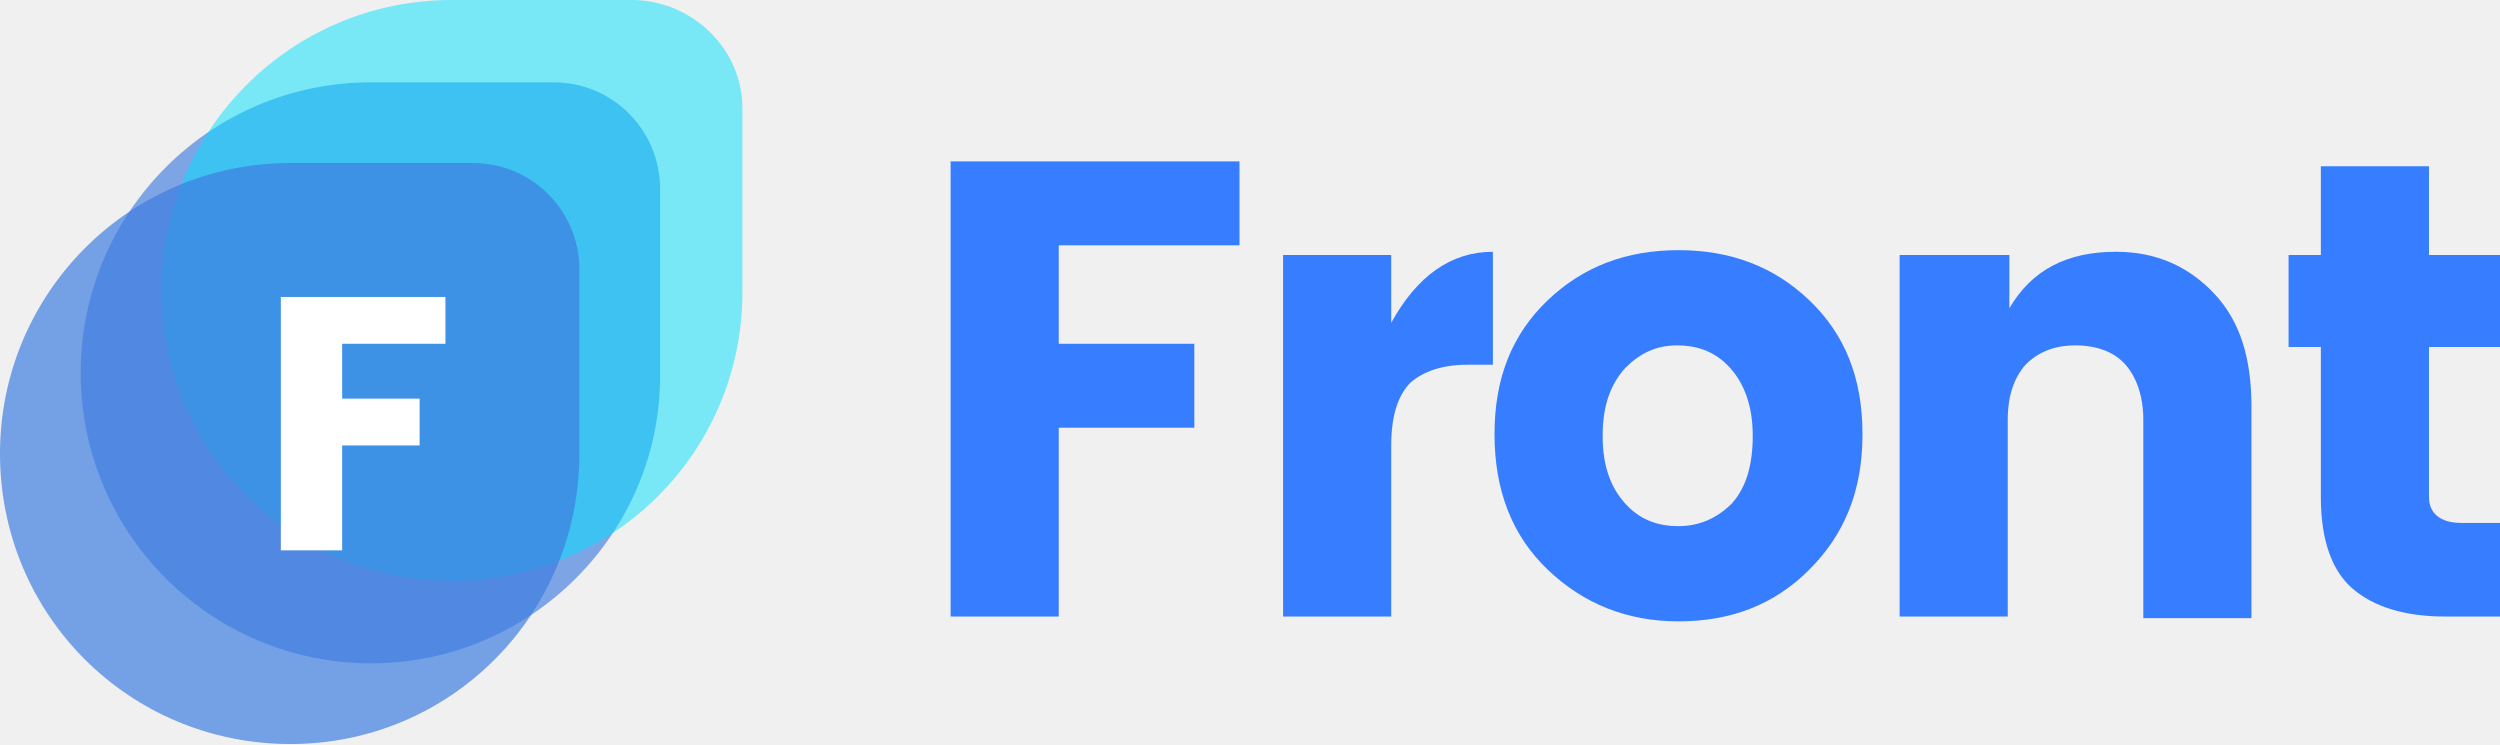
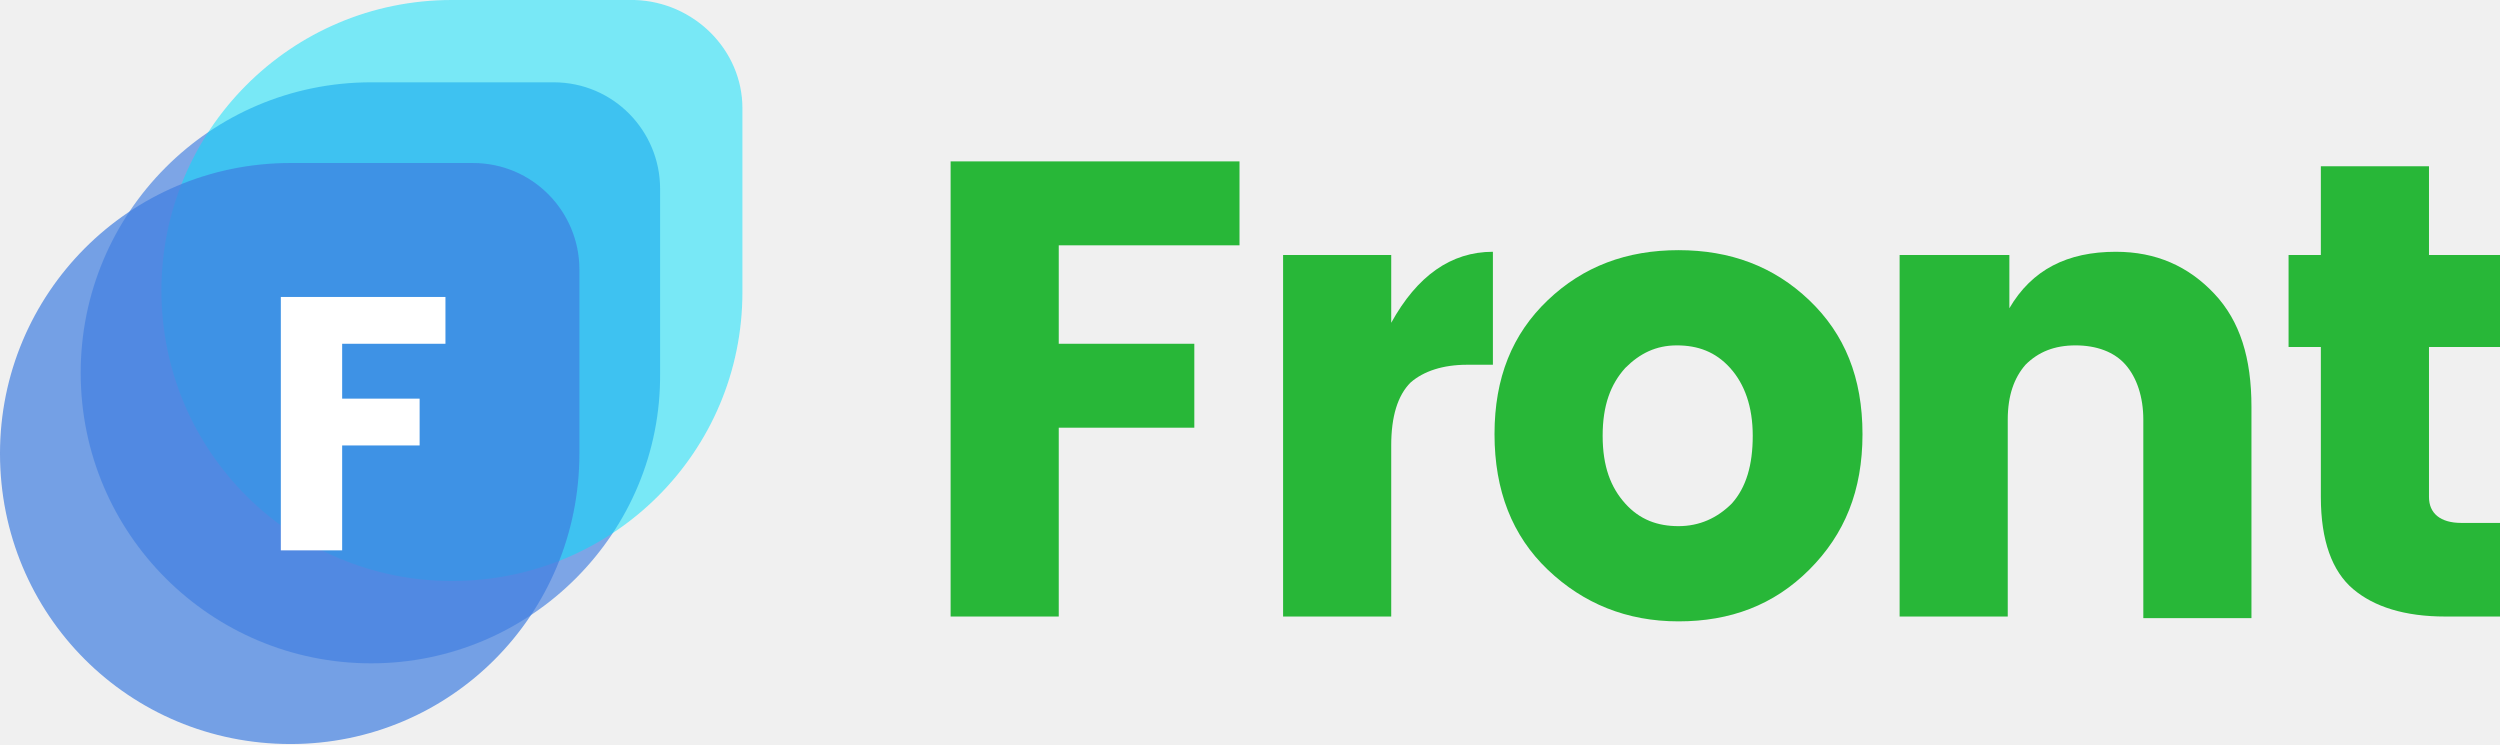
<svg xmlns="http://www.w3.org/2000/svg" version="1.1" id="Layer_1" x="0px" y="0px" viewBox="0 0 154.9 46.1" style="enable-background:new 0 0 154.9 46.1;" xml:space="preserve">
  <style type="text/css">
- 	.st0{fill:#377DFF;}
+ 	.st0{fill:#28b738;}
	.st1{opacity:0.65;fill:#3F7DE0;enable-background:new    ;}
	.st2{opacity:0.5;fill:#00DFFC;enable-background:new    ;}
	.st3{opacity:0.7;fill:#3F7DE0;enable-background:new    ;}
	.st4{fill:#FFFFFF;}
</style>
  <path class="st0" d="M58.9,38.2V10h17.9v5.2H65.6v6.1H74v5.2h-8.4v11.7H58.9z" />
  <path class="st0" d="M86.2,15.8V20c1.6-2.9,3.7-4.4,6.3-4.4v7h-1.6c-1.5,0-2.7,0.4-3.5,1.1c-0.8,0.8-1.2,2.1-1.2,3.9v10.6h-6.7V15.8  H86.2z" />
  <path class="st0" d="M95.9,35.3c-2.2-2.1-3.3-4.9-3.3-8.4c0-3.5,1.1-6.2,3.3-8.3c2.2-2.1,4.9-3.1,8.1-3.1s5.9,1,8.1,3.1  s3.3,4.8,3.3,8.3s-1.1,6.2-3.3,8.4s-4.9,3.2-8.1,3.2S98.1,37.4,95.9,35.3z M107.3,31.2c0.9-1,1.3-2.4,1.3-4.2s-0.5-3.2-1.4-4.2  s-2-1.4-3.3-1.4s-2.3,0.5-3.2,1.4c-0.9,1-1.4,2.3-1.4,4.2s0.5,3.2,1.4,4.2s2,1.4,3.3,1.4S106.4,32.1,107.3,31.2z" />
  <path class="st0" d="M124.5,15.8v3.3c1.4-2.4,3.6-3.5,6.6-3.5c2.5,0,4.5,0.9,6.1,2.6s2.3,4,2.3,7v13.1h-6.7V26  c0-1.4-0.4-2.6-1.1-3.4c-0.7-0.8-1.8-1.2-3.1-1.2s-2.3,0.4-3.1,1.2c-0.7,0.8-1.1,1.9-1.1,3.4v12.2h-6.7V15.8H124.5z" />
  <path class="st0" d="M152.5,32.4h2.4v5.8h-3.4c-2.5,0-4.4-0.6-5.7-1.7c-1.3-1.1-2-3-2-5.7v-9.3h-2v-5.7h2v-5.5h6.7v5.5h4.4v5.7h-4.4  v9.3C150.5,31.8,151.2,32.4,152.5,32.4z" />
  <path class="st1" d="M23,41.1L23,41.1c-9.9,0-18-8-18-18l0,0c0-9.9,8-18,18-18h11.3c3.7,0,6.6,3,6.6,6.6v11.4  C41,33,32.9,41.1,23,41.1z" />
  <path class="st2" d="M28,36L28,36c-9.9,0-18-8-18-18l0,0c0-9.9,8-18,18-18h11.3C43,0.1,46,3.1,46,6.7v11.4C46,28,38,36,28,36z" />
  <path class="st3" d="M18,46.1L18,46.1c-10,0-18-8-18-18l0,0c0-9.9,8-18,18-18h11.3c3.7,0,6.6,3,6.6,6.6v11.4  C35.9,38.1,27.9,46.1,18,46.1z" />
  <path class="st4" d="M17.4,34.1V18.4h10.2v2.9h-6.4v3.4H26v2.9h-4.8v6.5H17.4z" />
</svg>
